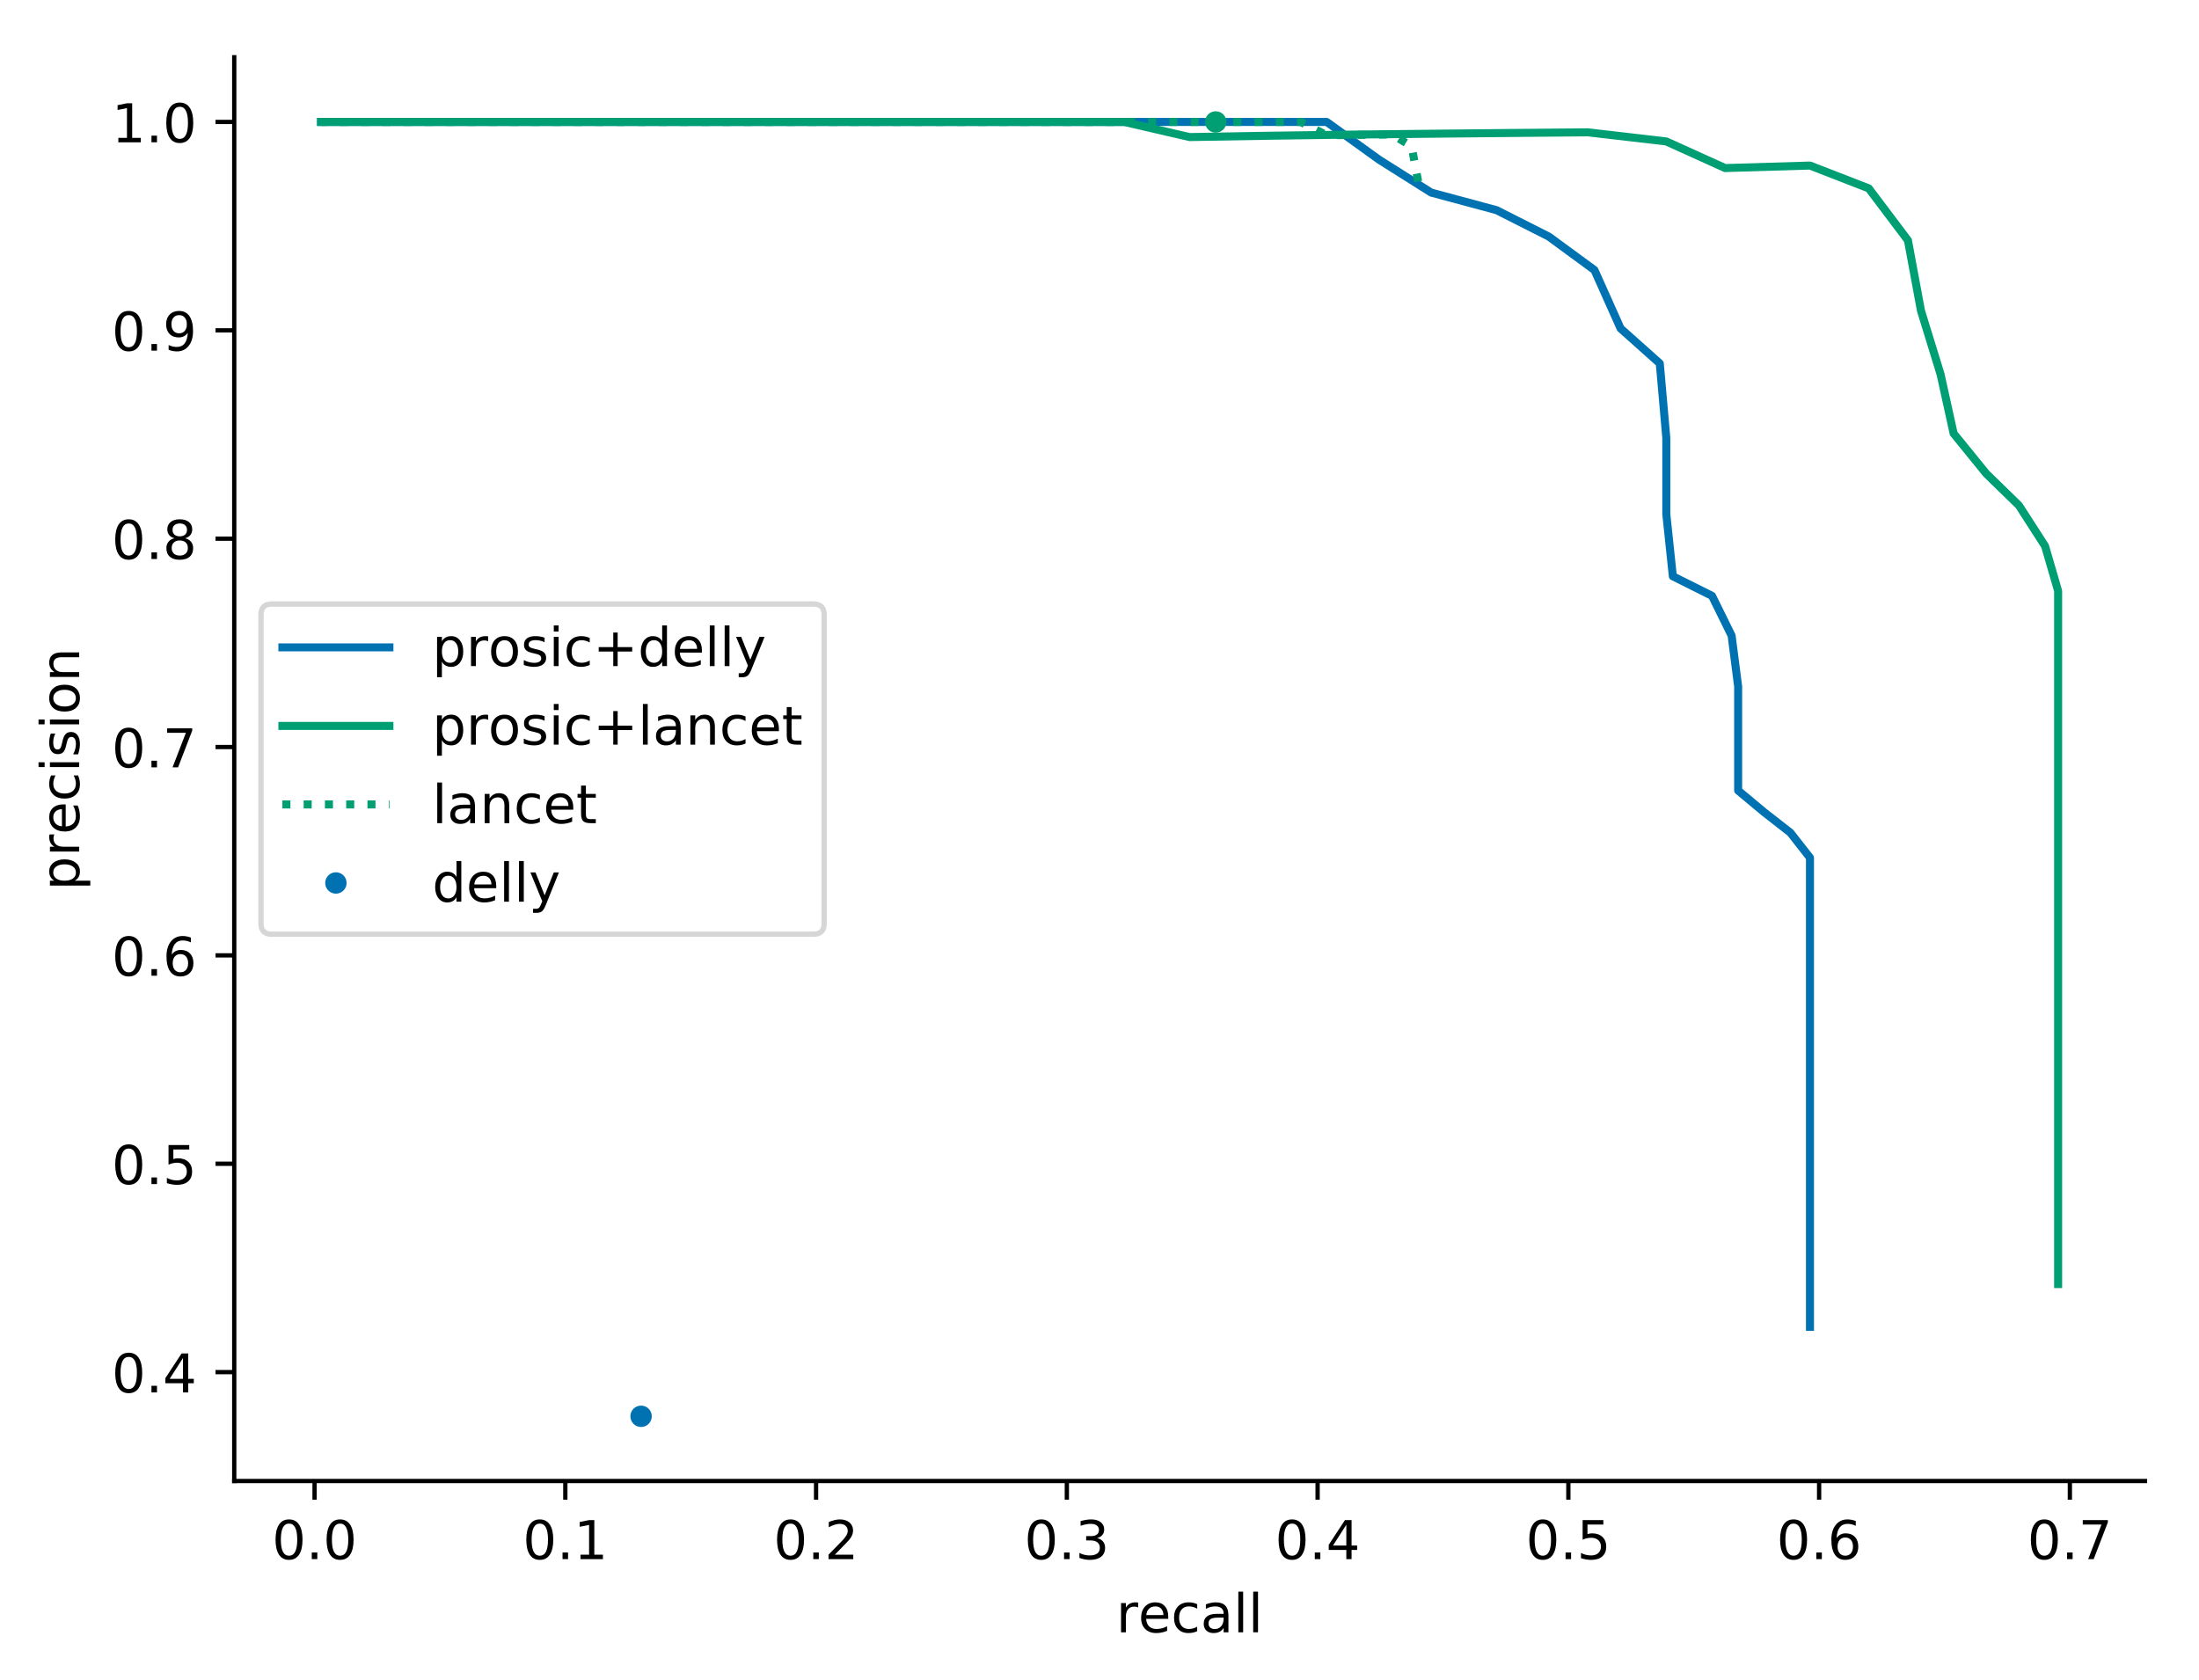
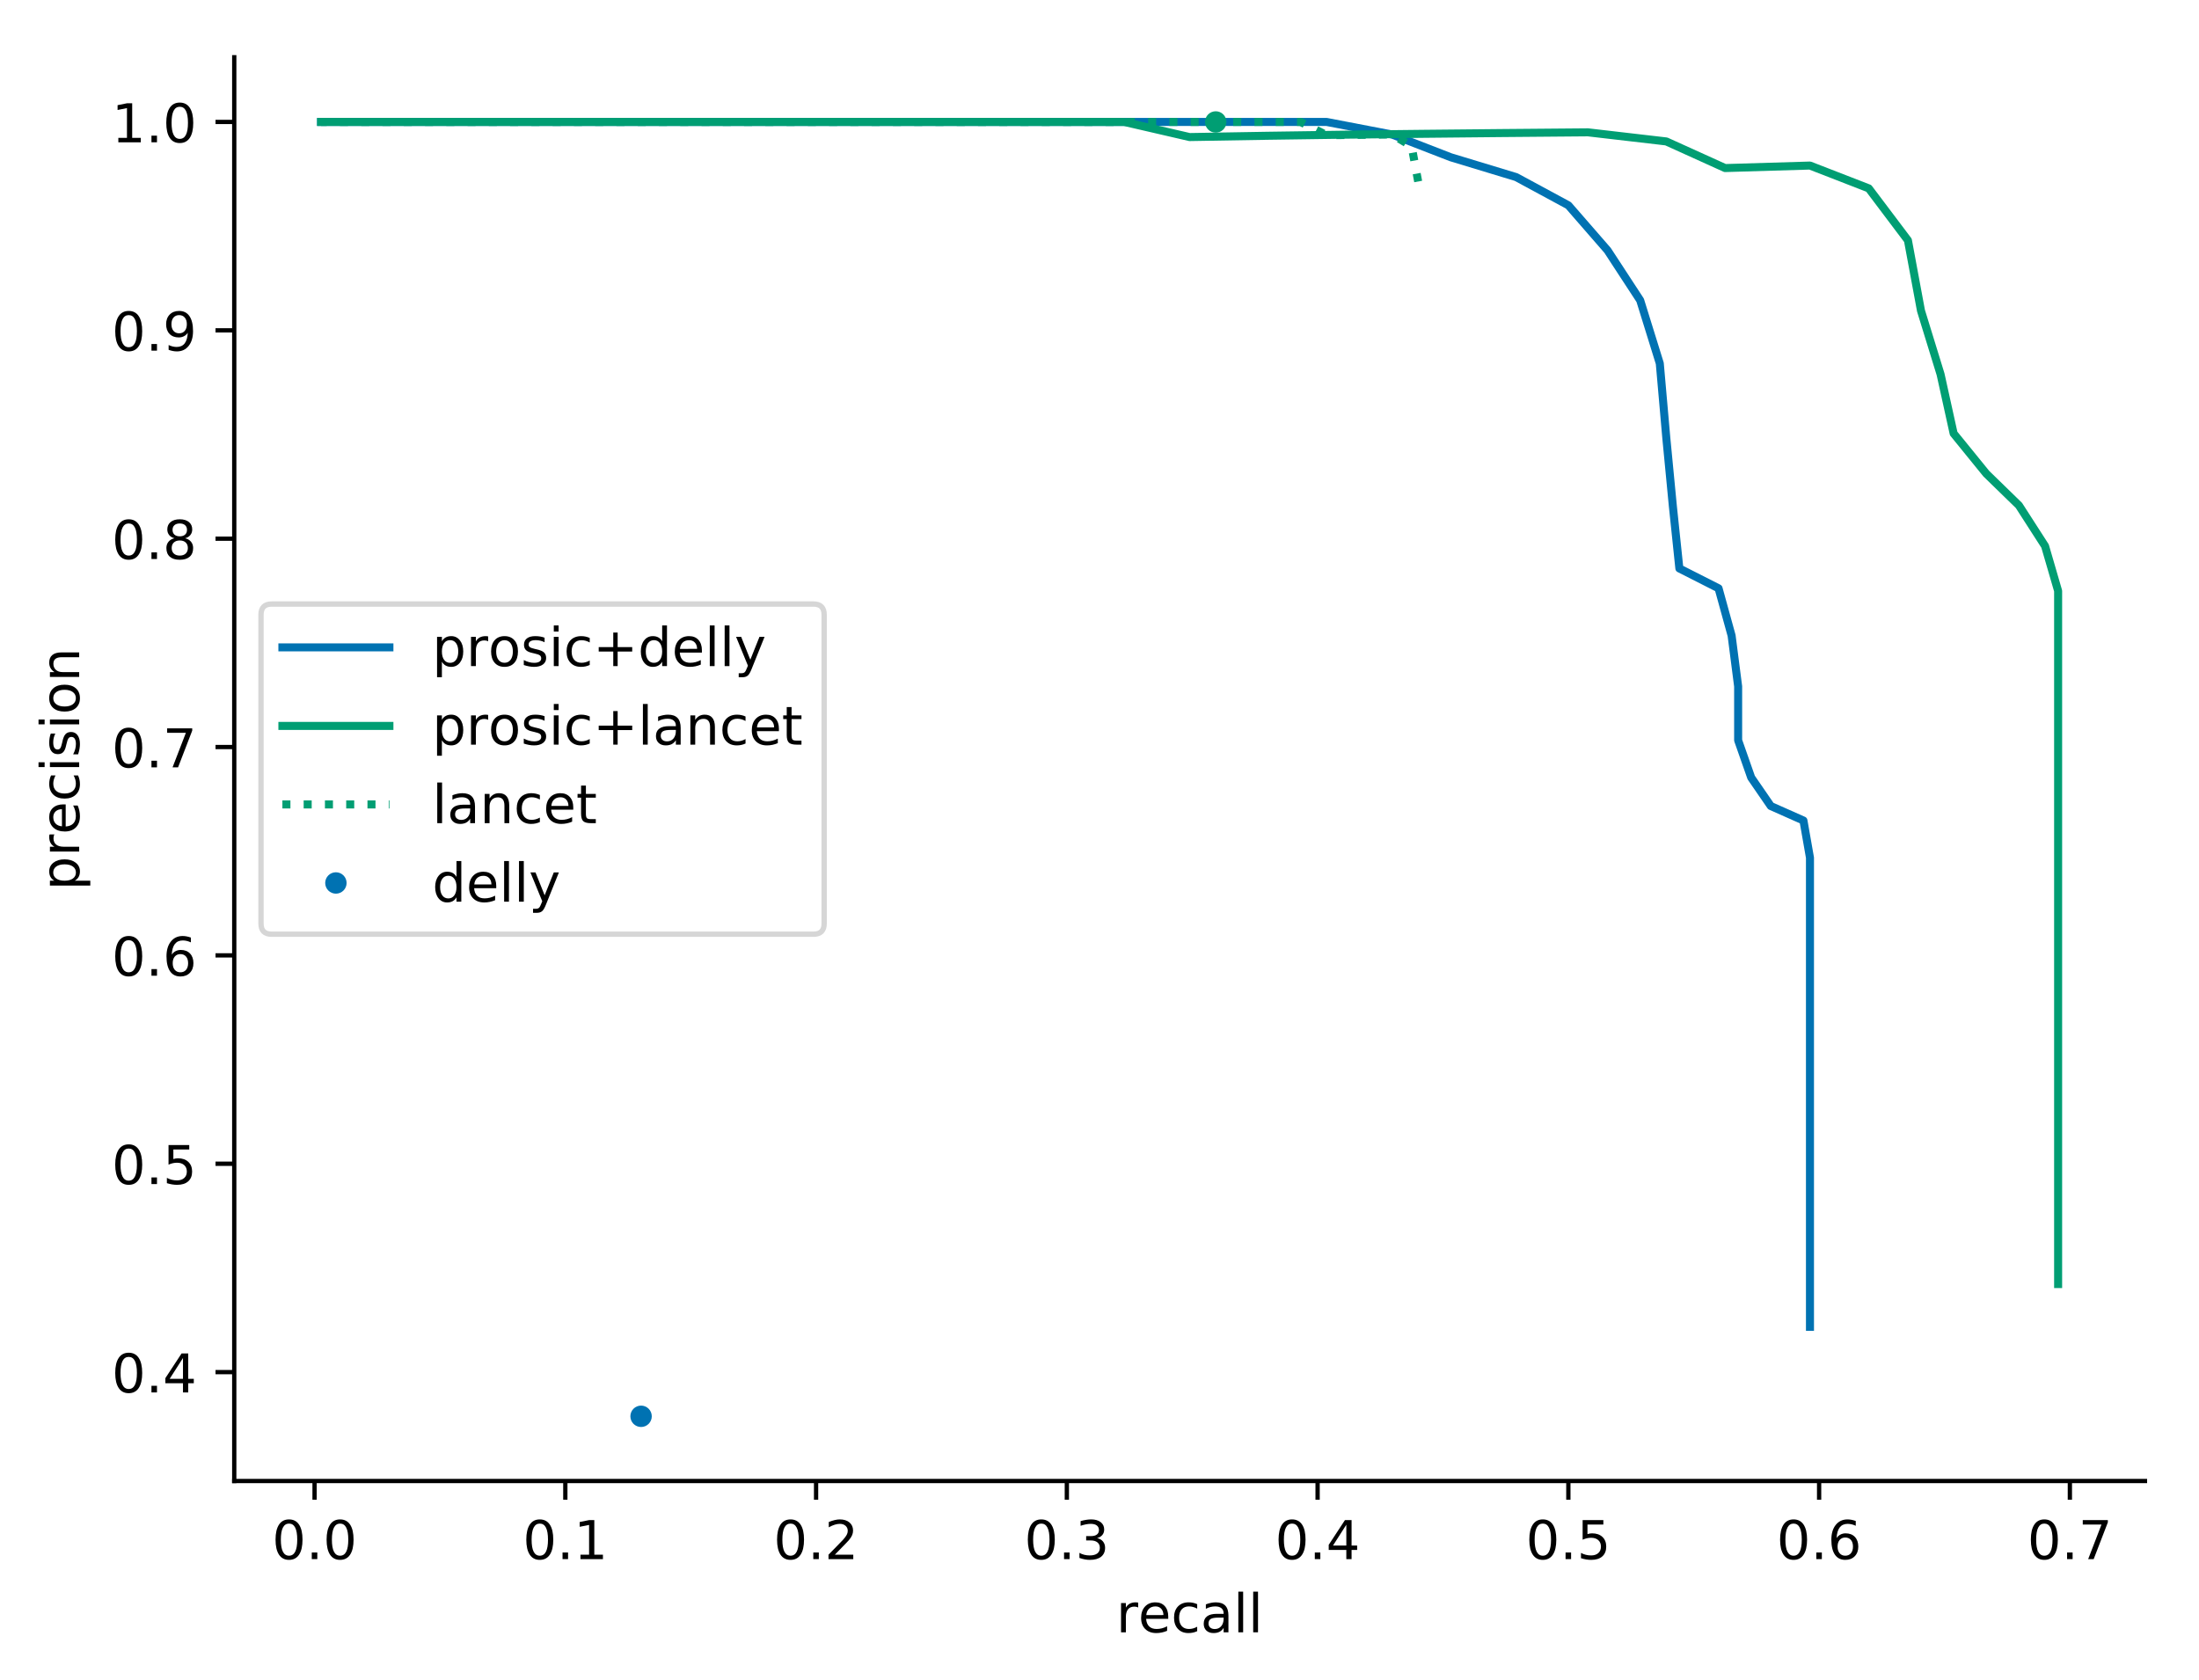
<svg xmlns="http://www.w3.org/2000/svg" xmlns:xlink="http://www.w3.org/1999/xlink" height="314pt" version="1.1" viewBox="0 0 411 314" width="411pt">
  <defs>
    <style type="text/css">
*{stroke-linecap:butt;stroke-linejoin:round;}
  </style>
  </defs>
  <g id="figure_1">
    <g id="patch_1">
      <path d="M 0 314.368  L 411.601 314.368  L 411.601 0  L 0 0  z " style="fill:#ffffff;" />
    </g>
    <g id="axes_1">
      <g id="patch_2">
        <path d="M 43.781 276.812  L 400.901 276.812  L 400.901 10.7  L 43.781 10.7  z " style="fill:#ffffff;" />
      </g>
      <g id="matplotlib.axis_1">
        <g id="xtick_1">
          <g id="line2d_1">
            <defs>
-               <path d="M 0 0  L 0 3.5  " id="mb9bf255357" style="stroke:#000000;stroke-width:0.8;" />
-             </defs>
-             <g>
-               <use style="stroke:#000000;stroke-width:0.8;" x="58.793" xlink:href="#mb9bf255357" y="276.812" />
+               <path d="M 0 0  L 0 3.5  " id="mb956efaef2" style="stroke:#000000;stroke-width:0.8;" />
+             </defs>
+             <g>
+               <use style="stroke:#000000;stroke-width:0.8;" x="58.793" xlink:href="#mb956efaef2" y="276.812" />
            </g>
          </g>
          <g id="text_1">
            <defs>
              <path d="M 31.781 66.406  Q 24.172 66.406 20.328 58.906  Q 16.5 51.422 16.5 36.375  Q 16.5 21.391 20.328 13.891  Q 24.172 6.391 31.781 6.391  Q 39.453 6.391 43.281 13.891  Q 47.125 21.391 47.125 36.375  Q 47.125 51.422 43.281 58.906  Q 39.453 66.406 31.781 66.406  z M 31.781 74.219  Q 44.047 74.219 50.516 64.516  Q 56.984 54.828 56.984 36.375  Q 56.984 17.969 50.516 8.266  Q 44.047 -1.422 31.781 -1.422  Q 19.531 -1.422 13.062 8.266  Q 6.594 17.969 6.594 36.375  Q 6.594 54.828 13.062 64.516  Q 19.531 74.219 31.781 74.219  z " id="DejaVuSans-30" />
              <path d="M 10.688 12.406  L 21 12.406  L 21 0  L 10.688 0  z " id="DejaVuSans-2e" />
            </defs>
            <g transform="translate(50.84191 291.4104)scale(0.1 -0.1)">
              <use xlink:href="#DejaVuSans-30" />
              <use x="63.623" xlink:href="#DejaVuSans-2e" />
              <use x="95.41" xlink:href="#DejaVuSans-30" />
            </g>
          </g>
        </g>
        <g id="xtick_2">
          <g id="line2d_2">
            <g>
-               <use style="stroke:#000000;stroke-width:0.8;" x="105.661" xlink:href="#mb9bf255357" y="276.812" />
+               <use style="stroke:#000000;stroke-width:0.8;" x="105.661" xlink:href="#mb956efaef2" y="276.812" />
            </g>
          </g>
          <g id="text_2">
            <defs>
              <path d="M 12.406 8.297  L 28.516 8.297  L 28.516 63.922  L 10.984 60.406  L 10.984 69.391  L 28.422 72.906  L 38.281 72.906  L 38.281 8.297  L 54.391 8.297  L 54.391 0  L 12.406 0  z " id="DejaVuSans-31" />
            </defs>
            <g transform="translate(97.70933 291.4104)scale(0.1 -0.1)">
              <use xlink:href="#DejaVuSans-30" />
              <use x="63.623" xlink:href="#DejaVuSans-2e" />
              <use x="95.41" xlink:href="#DejaVuSans-31" />
            </g>
          </g>
        </g>
        <g id="xtick_3">
          <g id="line2d_3">
            <g>
-               <use style="stroke:#000000;stroke-width:0.8;" x="152.528" xlink:href="#mb9bf255357" y="276.812" />
+               <use style="stroke:#000000;stroke-width:0.8;" x="152.528" xlink:href="#mb956efaef2" y="276.812" />
            </g>
          </g>
          <g id="text_3">
            <defs>
              <path d="M 19.188 8.297  L 53.609 8.297  L 53.609 0  L 7.328 0  L 7.328 8.297  Q 12.938 14.109 22.625 23.891  Q 32.328 33.688 34.812 36.531  Q 39.547 41.844 41.422 45.531  Q 43.312 49.219 43.312 52.781  Q 43.312 58.594 39.234 62.25  Q 35.156 65.922 28.609 65.922  Q 23.969 65.922 18.812 64.312  Q 13.672 62.703 7.812 59.422  L 7.812 69.391  Q 13.766 71.781 18.938 73  Q 24.125 74.219 28.422 74.219  Q 39.75 74.219 46.484 68.547  Q 53.219 62.891 53.219 53.422  Q 53.219 48.922 51.531 44.891  Q 49.859 40.875 45.406 35.406  Q 44.188 33.984 37.641 27.219  Q 31.109 20.453 19.188 8.297  z " id="DejaVuSans-32" />
            </defs>
            <g transform="translate(144.5768 291.4104)scale(0.1 -0.1)">
              <use xlink:href="#DejaVuSans-30" />
              <use x="63.623" xlink:href="#DejaVuSans-2e" />
              <use x="95.41" xlink:href="#DejaVuSans-32" />
            </g>
          </g>
        </g>
        <g id="xtick_4">
          <g id="line2d_4">
            <g>
-               <use style="stroke:#000000;stroke-width:0.8;" x="199.396" xlink:href="#mb9bf255357" y="276.812" />
+               <use style="stroke:#000000;stroke-width:0.8;" x="199.396" xlink:href="#mb956efaef2" y="276.812" />
            </g>
          </g>
          <g id="text_4">
            <defs>
              <path d="M 40.578 39.312  Q 47.656 37.797 51.625 33  Q 55.609 28.219 55.609 21.188  Q 55.609 10.406 48.188 4.484  Q 40.766 -1.422 27.094 -1.422  Q 22.516 -1.422 17.656 -0.516  Q 12.797 0.391 7.625 2.203  L 7.625 11.719  Q 11.719 9.328 16.594 8.109  Q 21.484 6.891 26.812 6.891  Q 36.078 6.891 40.938 10.547  Q 45.797 14.203 45.797 21.188  Q 45.797 27.641 41.281 31.266  Q 36.766 34.906 28.719 34.906  L 20.219 34.906  L 20.219 43.016  L 29.109 43.016  Q 36.375 43.016 40.234 45.922  Q 44.094 48.828 44.094 54.297  Q 44.094 59.906 40.109 62.906  Q 36.141 65.922 28.719 65.922  Q 24.656 65.922 20.016 65.031  Q 15.375 64.156 9.812 62.312  L 9.812 71.094  Q 15.438 72.656 20.344 73.438  Q 25.25 74.219 29.594 74.219  Q 40.828 74.219 47.359 69.109  Q 53.906 64.016 53.906 55.328  Q 53.906 49.266 50.438 45.094  Q 46.969 40.922 40.578 39.312  z " id="DejaVuSans-33" />
            </defs>
            <g transform="translate(191.4442 291.4104)scale(0.1 -0.1)">
              <use xlink:href="#DejaVuSans-30" />
              <use x="63.623" xlink:href="#DejaVuSans-2e" />
              <use x="95.41" xlink:href="#DejaVuSans-33" />
            </g>
          </g>
        </g>
        <g id="xtick_5">
          <g id="line2d_5">
            <g>
-               <use style="stroke:#000000;stroke-width:0.8;" x="246.263" xlink:href="#mb9bf255357" y="276.812" />
+               <use style="stroke:#000000;stroke-width:0.8;" x="246.263" xlink:href="#mb956efaef2" y="276.812" />
            </g>
          </g>
          <g id="text_5">
            <defs>
              <path d="M 37.797 64.312  L 12.891 25.391  L 37.797 25.391  z M 35.203 72.906  L 47.609 72.906  L 47.609 25.391  L 58.016 25.391  L 58.016 17.188  L 47.609 17.188  L 47.609 0  L 37.797 0  L 37.797 17.188  L 4.891 17.188  L 4.891 26.703  z " id="DejaVuSans-34" />
            </defs>
            <g transform="translate(238.3116 291.4104)scale(0.1 -0.1)">
              <use xlink:href="#DejaVuSans-30" />
              <use x="63.623" xlink:href="#DejaVuSans-2e" />
              <use x="95.41" xlink:href="#DejaVuSans-34" />
            </g>
          </g>
        </g>
        <g id="xtick_6">
          <g id="line2d_6">
            <g>
-               <use style="stroke:#000000;stroke-width:0.8;" x="293.131" xlink:href="#mb9bf255357" y="276.812" />
+               <use style="stroke:#000000;stroke-width:0.8;" x="293.131" xlink:href="#mb956efaef2" y="276.812" />
            </g>
          </g>
          <g id="text_6">
            <defs>
              <path d="M 10.797 72.906  L 49.516 72.906  L 49.516 64.594  L 19.828 64.594  L 19.828 46.734  Q 21.969 47.469 24.109 47.828  Q 26.266 48.188 28.422 48.188  Q 40.625 48.188 47.75 41.5  Q 54.891 34.812 54.891 23.391  Q 54.891 11.625 47.562 5.094  Q 40.234 -1.422 26.906 -1.422  Q 22.312 -1.422 17.547 -0.641  Q 12.797 0.141 7.719 1.703  L 7.719 11.625  Q 12.109 9.234 16.797 8.062  Q 21.484 6.891 26.703 6.891  Q 35.156 6.891 40.078 11.328  Q 45.016 15.766 45.016 23.391  Q 45.016 31 40.078 35.438  Q 35.156 39.891 26.703 39.891  Q 22.75 39.891 18.812 39.016  Q 14.891 38.141 10.797 36.281  z " id="DejaVuSans-35" />
            </defs>
            <g transform="translate(285.179 291.4104)scale(0.1 -0.1)">
              <use xlink:href="#DejaVuSans-30" />
              <use x="63.623" xlink:href="#DejaVuSans-2e" />
              <use x="95.41" xlink:href="#DejaVuSans-35" />
            </g>
          </g>
        </g>
        <g id="xtick_7">
          <g id="line2d_7">
            <g>
-               <use style="stroke:#000000;stroke-width:0.8;" x="339.998" xlink:href="#mb9bf255357" y="276.812" />
+               <use style="stroke:#000000;stroke-width:0.8;" x="339.998" xlink:href="#mb956efaef2" y="276.812" />
            </g>
          </g>
          <g id="text_7">
            <defs>
              <path d="M 33.016 40.375  Q 26.375 40.375 22.484 35.828  Q 18.609 31.297 18.609 23.391  Q 18.609 15.531 22.484 10.953  Q 26.375 6.391 33.016 6.391  Q 39.656 6.391 43.531 10.953  Q 47.406 15.531 47.406 23.391  Q 47.406 31.297 43.531 35.828  Q 39.656 40.375 33.016 40.375  z M 52.594 71.297  L 52.594 62.312  Q 48.875 64.062 45.094 64.984  Q 41.312 65.922 37.594 65.922  Q 27.828 65.922 22.672 59.328  Q 17.531 52.734 16.797 39.406  Q 19.672 43.656 24.016 45.922  Q 28.375 48.188 33.594 48.188  Q 44.578 48.188 50.953 41.516  Q 57.328 34.859 57.328 23.391  Q 57.328 12.156 50.688 5.359  Q 44.047 -1.422 33.016 -1.422  Q 20.359 -1.422 13.672 8.266  Q 6.984 17.969 6.984 36.375  Q 6.984 53.656 15.188 63.938  Q 23.391 74.219 37.203 74.219  Q 40.922 74.219 44.703 73.484  Q 48.484 72.75 52.594 71.297  z " id="DejaVuSans-36" />
            </defs>
            <g transform="translate(332.0464 291.4104)scale(0.1 -0.1)">
              <use xlink:href="#DejaVuSans-30" />
              <use x="63.623" xlink:href="#DejaVuSans-2e" />
              <use x="95.41" xlink:href="#DejaVuSans-36" />
            </g>
          </g>
        </g>
        <g id="xtick_8">
          <g id="line2d_8">
            <g>
-               <use style="stroke:#000000;stroke-width:0.8;" x="386.865" xlink:href="#mb9bf255357" y="276.812" />
+               <use style="stroke:#000000;stroke-width:0.8;" x="386.865" xlink:href="#mb956efaef2" y="276.812" />
            </g>
          </g>
          <g id="text_8">
            <defs>
              <path d="M 8.203 72.906  L 55.078 72.906  L 55.078 68.703  L 28.609 0  L 18.312 0  L 43.219 64.594  L 8.203 64.594  z " id="DejaVuSans-37" />
            </defs>
            <g transform="translate(378.9139 291.4104)scale(0.1 -0.1)">
              <use xlink:href="#DejaVuSans-30" />
              <use x="63.623" xlink:href="#DejaVuSans-2e" />
              <use x="95.41" xlink:href="#DejaVuSans-37" />
            </g>
          </g>
        </g>
        <g id="text_9">
          <defs>
            <path d="M 41.109 46.297  Q 39.594 47.172 37.812 47.578  Q 36.031 48 33.891 48  Q 26.266 48 22.188 43.047  Q 18.109 38.094 18.109 28.812  L 18.109 0  L 9.078 0  L 9.078 54.688  L 18.109 54.688  L 18.109 46.188  Q 20.953 51.172 25.484 53.578  Q 30.031 56 36.531 56  Q 37.453 56 38.578 55.875  Q 39.703 55.766 41.062 55.516  z " id="DejaVuSans-72" />
            <path d="M 56.203 29.594  L 56.203 25.203  L 14.891 25.203  Q 15.484 15.922 20.484 11.062  Q 25.484 6.203 34.422 6.203  Q 39.594 6.203 44.453 7.469  Q 49.312 8.734 54.109 11.281  L 54.109 2.781  Q 49.266 0.734 44.188 -0.344  Q 39.109 -1.422 33.891 -1.422  Q 20.797 -1.422 13.156 6.188  Q 5.516 13.812 5.516 26.812  Q 5.516 40.234 12.766 48.109  Q 20.016 56 32.328 56  Q 43.359 56 49.781 48.891  Q 56.203 41.797 56.203 29.594  z M 47.219 32.234  Q 47.125 39.594 43.094 43.984  Q 39.062 48.391 32.422 48.391  Q 24.906 48.391 20.391 44.141  Q 15.875 39.891 15.188 32.172  z " id="DejaVuSans-65" />
            <path d="M 48.781 52.594  L 48.781 44.188  Q 44.969 46.297 41.141 47.344  Q 37.312 48.391 33.406 48.391  Q 24.656 48.391 19.812 42.844  Q 14.984 37.312 14.984 27.297  Q 14.984 17.281 19.812 11.734  Q 24.656 6.203 33.406 6.203  Q 37.312 6.203 41.141 7.25  Q 44.969 8.297 48.781 10.406  L 48.781 2.094  Q 45.016 0.344 40.984 -0.531  Q 36.969 -1.422 32.422 -1.422  Q 20.062 -1.422 12.781 6.344  Q 5.516 14.109 5.516 27.297  Q 5.516 40.672 12.859 48.328  Q 20.219 56 33.016 56  Q 37.156 56 41.109 55.141  Q 45.062 54.297 48.781 52.594  z " id="DejaVuSans-63" />
            <path d="M 34.281 27.484  Q 23.391 27.484 19.188 25  Q 14.984 22.516 14.984 16.5  Q 14.984 11.719 18.141 8.906  Q 21.297 6.109 26.703 6.109  Q 34.188 6.109 38.703 11.406  Q 43.219 16.703 43.219 25.484  L 43.219 27.484  z M 52.203 31.203  L 52.203 0  L 43.219 0  L 43.219 8.297  Q 40.141 3.328 35.547 0.953  Q 30.953 -1.422 24.312 -1.422  Q 15.922 -1.422 10.953 3.297  Q 6 8.016 6 15.922  Q 6 25.141 12.172 29.828  Q 18.359 34.516 30.609 34.516  L 43.219 34.516  L 43.219 35.406  Q 43.219 41.609 39.141 45  Q 35.062 48.391 27.688 48.391  Q 23 48.391 18.547 47.266  Q 14.109 46.141 10.016 43.891  L 10.016 52.203  Q 14.938 54.109 19.578 55.047  Q 24.219 56 28.609 56  Q 40.484 56 46.344 49.844  Q 52.203 43.703 52.203 31.203  z " id="DejaVuSans-61" />
            <path d="M 9.422 75.984  L 18.406 75.984  L 18.406 0  L 9.422 0  z " id="DejaVuSans-6c" />
          </defs>
          <g transform="translate(208.6194 305.0886)scale(0.1 -0.1)">
            <use xlink:href="#DejaVuSans-72" />
            <use x="41.082" xlink:href="#DejaVuSans-65" />
            <use x="102.605" xlink:href="#DejaVuSans-63" />
            <use x="157.586" xlink:href="#DejaVuSans-61" />
            <use x="218.865" xlink:href="#DejaVuSans-6c" />
            <use x="246.648" xlink:href="#DejaVuSans-6c" />
          </g>
        </g>
      </g>
      <g id="matplotlib.axis_2">
        <g id="ytick_1">
          <g id="line2d_9">
            <defs>
-               <path d="M 0 0  L -3.5 0  " id="ma3bd4b779d" style="stroke:#000000;stroke-width:0.8;" />
-             </defs>
-             <g>
-               <use style="stroke:#000000;stroke-width:0.8;" x="43.781" xlink:href="#ma3bd4b779d" y="256.455" />
+               <path d="M 0 0  L -3.5 0  " id="mf05bc3d911" style="stroke:#000000;stroke-width:0.8;" />
+             </defs>
+             <g>
+               <use style="stroke:#000000;stroke-width:0.8;" x="43.781" xlink:href="#mf05bc3d911" y="256.455" />
            </g>
          </g>
          <g id="text_10">
            <g transform="translate(20.87813 260.2545)scale(0.1 -0.1)">
              <use xlink:href="#DejaVuSans-30" />
              <use x="63.623" xlink:href="#DejaVuSans-2e" />
              <use x="95.41" xlink:href="#DejaVuSans-34" />
            </g>
          </g>
        </g>
        <g id="ytick_2">
          <g id="line2d_10">
            <g>
-               <use style="stroke:#000000;stroke-width:0.8;" x="43.781" xlink:href="#ma3bd4b779d" y="217.512" />
+               <use style="stroke:#000000;stroke-width:0.8;" x="43.781" xlink:href="#mf05bc3d911" y="217.512" />
            </g>
          </g>
          <g id="text_11">
            <g transform="translate(20.87813 221.3113)scale(0.1 -0.1)">
              <use xlink:href="#DejaVuSans-30" />
              <use x="63.623" xlink:href="#DejaVuSans-2e" />
              <use x="95.41" xlink:href="#DejaVuSans-35" />
            </g>
          </g>
        </g>
        <g id="ytick_3">
          <g id="line2d_11">
            <g>
-               <use style="stroke:#000000;stroke-width:0.8;" x="43.781" xlink:href="#ma3bd4b779d" y="178.569" />
+               <use style="stroke:#000000;stroke-width:0.8;" x="43.781" xlink:href="#mf05bc3d911" y="178.569" />
            </g>
          </g>
          <g id="text_12">
            <g transform="translate(20.87813 182.3681)scale(0.1 -0.1)">
              <use xlink:href="#DejaVuSans-30" />
              <use x="63.623" xlink:href="#DejaVuSans-2e" />
              <use x="95.41" xlink:href="#DejaVuSans-36" />
            </g>
          </g>
        </g>
        <g id="ytick_4">
          <g id="line2d_12">
            <g>
-               <use style="stroke:#000000;stroke-width:0.8;" x="43.781" xlink:href="#ma3bd4b779d" y="139.626" />
+               <use style="stroke:#000000;stroke-width:0.8;" x="43.781" xlink:href="#mf05bc3d911" y="139.626" />
            </g>
          </g>
          <g id="text_13">
            <g transform="translate(20.87813 143.4249)scale(0.1 -0.1)">
              <use xlink:href="#DejaVuSans-30" />
              <use x="63.623" xlink:href="#DejaVuSans-2e" />
              <use x="95.41" xlink:href="#DejaVuSans-37" />
            </g>
          </g>
        </g>
        <g id="ytick_5">
          <g id="line2d_13">
            <g>
-               <use style="stroke:#000000;stroke-width:0.8;" x="43.781" xlink:href="#ma3bd4b779d" y="100.682" />
+               <use style="stroke:#000000;stroke-width:0.8;" x="43.781" xlink:href="#mf05bc3d911" y="100.682" />
            </g>
          </g>
          <g id="text_14">
            <defs>
              <path d="M 31.781 34.625  Q 24.75 34.625 20.719 30.859  Q 16.703 27.094 16.703 20.516  Q 16.703 13.922 20.719 10.156  Q 24.75 6.391 31.781 6.391  Q 38.812 6.391 42.859 10.172  Q 46.922 13.969 46.922 20.516  Q 46.922 27.094 42.891 30.859  Q 38.875 34.625 31.781 34.625  z M 21.922 38.812  Q 15.578 40.375 12.031 44.719  Q 8.5 49.078 8.5 55.328  Q 8.5 64.062 14.719 69.141  Q 20.953 74.219 31.781 74.219  Q 42.672 74.219 48.875 69.141  Q 55.078 64.062 55.078 55.328  Q 55.078 49.078 51.531 44.719  Q 48 40.375 41.703 38.812  Q 48.828 37.156 52.797 32.312  Q 56.781 27.484 56.781 20.516  Q 56.781 9.906 50.312 4.234  Q 43.844 -1.422 31.781 -1.422  Q 19.734 -1.422 13.25 4.234  Q 6.781 9.906 6.781 20.516  Q 6.781 27.484 10.781 32.312  Q 14.797 37.156 21.922 38.812  z M 18.312 54.391  Q 18.312 48.734 21.844 45.562  Q 25.391 42.391 31.781 42.391  Q 38.141 42.391 41.719 45.562  Q 45.312 48.734 45.312 54.391  Q 45.312 60.062 41.719 63.234  Q 38.141 66.406 31.781 66.406  Q 25.391 66.406 21.844 63.234  Q 18.312 60.062 18.312 54.391  z " id="DejaVuSans-38" />
            </defs>
            <g transform="translate(20.87813 104.4817)scale(0.1 -0.1)">
              <use xlink:href="#DejaVuSans-30" />
              <use x="63.623" xlink:href="#DejaVuSans-2e" />
              <use x="95.41" xlink:href="#DejaVuSans-38" />
            </g>
          </g>
        </g>
        <g id="ytick_6">
          <g id="line2d_14">
            <g>
-               <use style="stroke:#000000;stroke-width:0.8;" x="43.781" xlink:href="#ma3bd4b779d" y="61.739" />
+               <use style="stroke:#000000;stroke-width:0.8;" x="43.781" xlink:href="#mf05bc3d911" y="61.739" />
            </g>
          </g>
          <g id="text_15">
            <defs>
              <path d="M 10.984 1.516  L 10.984 10.5  Q 14.703 8.734 18.5 7.812  Q 22.312 6.891 25.984 6.891  Q 35.75 6.891 40.891 13.453  Q 46.047 20.016 46.781 33.406  Q 43.953 29.203 39.594 26.953  Q 35.25 24.703 29.984 24.703  Q 19.047 24.703 12.672 31.312  Q 6.297 37.938 6.297 49.422  Q 6.297 60.641 12.938 67.422  Q 19.578 74.219 30.609 74.219  Q 43.266 74.219 49.922 64.516  Q 56.594 54.828 56.594 36.375  Q 56.594 19.141 48.406 8.859  Q 40.234 -1.422 26.422 -1.422  Q 22.703 -1.422 18.891 -0.688  Q 15.094 0.047 10.984 1.516  z M 30.609 32.422  Q 37.25 32.422 41.125 36.953  Q 45.016 41.5 45.016 49.422  Q 45.016 57.281 41.125 61.844  Q 37.25 66.406 30.609 66.406  Q 23.969 66.406 20.094 61.844  Q 16.219 57.281 16.219 49.422  Q 16.219 41.5 20.094 36.953  Q 23.969 32.422 30.609 32.422  z " id="DejaVuSans-39" />
            </defs>
            <g transform="translate(20.87813 65.53844)scale(0.1 -0.1)">
              <use xlink:href="#DejaVuSans-30" />
              <use x="63.623" xlink:href="#DejaVuSans-2e" />
              <use x="95.41" xlink:href="#DejaVuSans-39" />
            </g>
          </g>
        </g>
        <g id="ytick_7">
          <g id="line2d_15">
            <g>
-               <use style="stroke:#000000;stroke-width:0.8;" x="43.781" xlink:href="#ma3bd4b779d" y="22.796" />
+               <use style="stroke:#000000;stroke-width:0.8;" x="43.781" xlink:href="#mf05bc3d911" y="22.796" />
            </g>
          </g>
          <g id="text_16">
            <g transform="translate(20.87813 26.59522)scale(0.1 -0.1)">
              <use xlink:href="#DejaVuSans-31" />
              <use x="63.623" xlink:href="#DejaVuSans-2e" />
              <use x="95.41" xlink:href="#DejaVuSans-30" />
            </g>
          </g>
        </g>
        <g id="text_17">
          <defs>
            <path d="M 18.109 8.203  L 18.109 -20.797  L 9.078 -20.797  L 9.078 54.688  L 18.109 54.688  L 18.109 46.391  Q 20.953 51.266 25.266 53.625  Q 29.594 56 35.594 56  Q 45.562 56 51.781 48.094  Q 58.016 40.188 58.016 27.297  Q 58.016 14.406 51.781 6.484  Q 45.562 -1.422 35.594 -1.422  Q 29.594 -1.422 25.266 0.953  Q 20.953 3.328 18.109 8.203  z M 48.688 27.297  Q 48.688 37.203 44.609 42.844  Q 40.531 48.484 33.406 48.484  Q 26.266 48.484 22.188 42.844  Q 18.109 37.203 18.109 27.297  Q 18.109 17.391 22.188 11.75  Q 26.266 6.109 33.406 6.109  Q 40.531 6.109 44.609 11.75  Q 48.688 17.391 48.688 27.297  z " id="DejaVuSans-70" />
            <path d="M 9.422 54.688  L 18.406 54.688  L 18.406 0  L 9.422 0  z M 9.422 75.984  L 18.406 75.984  L 18.406 64.594  L 9.422 64.594  z " id="DejaVuSans-69" />
            <path d="M 44.281 53.078  L 44.281 44.578  Q 40.484 46.531 36.375 47.5  Q 32.281 48.484 27.875 48.484  Q 21.188 48.484 17.844 46.438  Q 14.5 44.391 14.5 40.281  Q 14.5 37.156 16.891 35.375  Q 19.281 33.594 26.516 31.984  L 29.594 31.297  Q 39.156 29.25 43.188 25.516  Q 47.219 21.781 47.219 15.094  Q 47.219 7.469 41.188 3.016  Q 35.156 -1.422 24.609 -1.422  Q 20.219 -1.422 15.453 -0.562  Q 10.688 0.297 5.422 2  L 5.422 11.281  Q 10.406 8.688 15.234 7.391  Q 20.062 6.109 24.812 6.109  Q 31.156 6.109 34.562 8.281  Q 37.984 10.453 37.984 14.406  Q 37.984 18.062 35.516 20.016  Q 33.062 21.969 24.703 23.781  L 21.578 24.516  Q 13.234 26.266 9.516 29.906  Q 5.812 33.547 5.812 39.891  Q 5.812 47.609 11.281 51.797  Q 16.75 56 26.812 56  Q 31.781 56 36.172 55.266  Q 40.578 54.547 44.281 53.078  z " id="DejaVuSans-73" />
            <path d="M 30.609 48.391  Q 23.391 48.391 19.188 42.75  Q 14.984 37.109 14.984 27.297  Q 14.984 17.484 19.156 11.844  Q 23.344 6.203 30.609 6.203  Q 37.797 6.203 41.984 11.859  Q 46.188 17.531 46.188 27.297  Q 46.188 37.016 41.984 42.703  Q 37.797 48.391 30.609 48.391  z M 30.609 56  Q 42.328 56 49.016 48.375  Q 55.719 40.766 55.719 27.297  Q 55.719 13.875 49.016 6.219  Q 42.328 -1.422 30.609 -1.422  Q 18.844 -1.422 12.172 6.219  Q 5.516 13.875 5.516 27.297  Q 5.516 40.766 12.172 48.375  Q 18.844 56 30.609 56  z " id="DejaVuSans-6f" />
            <path d="M 54.891 33.016  L 54.891 0  L 45.906 0  L 45.906 32.719  Q 45.906 40.484 42.875 44.328  Q 39.844 48.188 33.797 48.188  Q 26.516 48.188 22.312 43.547  Q 18.109 38.922 18.109 30.906  L 18.109 0  L 9.078 0  L 9.078 54.688  L 18.109 54.688  L 18.109 46.188  Q 21.344 51.125 25.703 53.562  Q 30.078 56 35.797 56  Q 45.219 56 50.047 50.172  Q 54.891 44.344 54.891 33.016  z " id="DejaVuSans-6e" />
          </defs>
          <g transform="translate(14.79844 166.4208)rotate(-90)scale(0.1 -0.1)">
            <use xlink:href="#DejaVuSans-70" />
            <use x="63.477" xlink:href="#DejaVuSans-72" />
            <use x="104.559" xlink:href="#DejaVuSans-65" />
            <use x="166.082" xlink:href="#DejaVuSans-63" />
            <use x="221.062" xlink:href="#DejaVuSans-69" />
            <use x="248.846" xlink:href="#DejaVuSans-73" />
            <use x="300.945" xlink:href="#DejaVuSans-69" />
            <use x="328.729" xlink:href="#DejaVuSans-6f" />
            <use x="389.91" xlink:href="#DejaVuSans-6e" />
          </g>
        </g>
      </g>
      <g id="line2d_16">
-         <path clip-path="url(#p66e78f3468)" d="M 60.014 22.796  L 73.44 22.796  L 86.865 22.796  L 100.291 22.796  L 113.716 22.796  L 127.142 22.796  L 140.567 22.796  L 153.993 22.796  L 167.418 22.796  L 180.844 22.796  L 194.27 22.796  L 207.695 22.796  L 221.121 22.796  L 234.546 22.796  L 247.972 22.796  L 257.736 29.834  L 267.5 35.997  L 279.705 39.28  L 289.469 44.215  L 298.013 50.481  L 302.895 61.388  L 310.218 67.923  L 311.438 81.849  L 311.438 96.101  L 312.659 107.71  L 319.982 111.367  L 323.643 118.802  L 324.864 128.294  L 324.864 138.369  L 324.864 147.754  L 329.746 151.825  L 334.628 155.634  L 338.289 160.307  L 338.289 168.567  L 338.289 175.677  L 338.289 182.383  L 338.289 188.719  L 338.289 194.716  L 338.289 200.399  L 338.289 205.793  L 338.289 210.919  L 338.289 215.797  L 338.289 220.443  L 338.289 224.875  L 338.289 229.107  L 338.289 233.152  L 338.289 237.022  L 338.289 240.728  L 338.289 244.281  L 338.289 247.993  " style="fill:none;stroke:#0072b2;stroke-linecap:square;stroke-width:1.5;" />
+         <path clip-path="url(#p9d963c5992)" d="M 60.014 22.796  L 73.44 22.796  L 86.865 22.796  L 100.291 22.796  L 113.716 22.796  L 127.142 22.796  L 140.567 22.796  L 153.993 22.796  L 167.418 22.796  L 180.844 22.796  L 194.27 22.796  L 207.695 22.796  L 221.121 22.796  L 234.546 22.796  L 247.972 22.796  L 260.177 25.142  L 271.161 29.397  L 283.367 33.098  L 293.131 38.373  L 300.454 46.789  L 306.556 56.126  L 310.218 67.923  L 311.438 81.849  L 312.659 94.574  L 313.879 106.246  L 321.202 109.961  L 323.643 118.802  L 324.864 128.294  L 324.864 138.369  L 327.305 145.328  L 330.966 150.652  L 337.069 153.364  L 338.289 160.307  L 338.289 168.567  L 338.289 175.677  L 338.289 182.383  L 338.289 188.719  L 338.289 194.716  L 338.289 200.399  L 338.289 205.793  L 338.289 210.919  L 338.289 215.797  L 338.289 220.443  L 338.289 224.875  L 338.289 229.107  L 338.289 233.152  L 338.289 237.022  L 338.289 240.728  L 338.289 244.281  L 338.289 247.993  " style="fill:none;stroke:#0072b2;stroke-linecap:square;stroke-width:1.5;" />
      </g>
      <g id="line2d_17">
-         <path clip-path="url(#p66e78f3468)" d="M 60.014 22.796  L 73.44 22.796  L 89.306 22.796  L 103.952 22.796  L 119.819 22.796  L 134.465 22.796  L 150.331 22.796  L 164.977 22.796  L 179.624 22.796  L 194.27 22.796  L 210.136 22.796  L 222.341 25.618  L 236.987 25.375  L 250.413 25.185  L 266.279 25.009  L 280.926 24.867  L 296.792 24.733  L 311.438 26.436  L 322.423 31.412  L 338.289 30.943  L 349.274 35.208  L 356.597 44.923  L 359.038 58.071  L 362.699 69.959  L 365.14 81.017  L 371.243 88.528  L 377.345 94.471  L 382.228 102.061  L 384.669 110.446  L 384.669 121.224  L 384.669 130.511  L 384.669 139.926  L 384.669 148.075  L 384.669 156.369  L 384.669 164.159  L 384.669 170.94  L 384.669 177.88  L 384.669 183.94  L 384.669 190.162  L 384.669 195.612  L 384.669 201.221  L 384.669 206.147  L 384.669 211.231  L 384.669 215.706  L 384.669 220.334  L 384.669 224.417  L 384.669 228.648  L 384.669 232.389  L 384.669 236.272  L 384.669 239.992  " style="fill:none;stroke:#009e73;stroke-linecap:square;stroke-width:1.5;" />
+         <path clip-path="url(#p9d963c5992)" d="M 60.014 22.796  L 73.44 22.796  L 89.306 22.796  L 103.952 22.796  L 119.819 22.796  L 134.465 22.796  L 150.331 22.796  L 164.977 22.796  L 179.624 22.796  L 194.27 22.796  L 210.136 22.796  L 222.341 25.618  L 236.987 25.375  L 250.413 25.185  L 266.279 25.009  L 280.926 24.867  L 296.792 24.733  L 311.438 26.436  L 322.423 31.412  L 338.289 30.943  L 349.274 35.208  L 356.597 44.923  L 359.038 58.071  L 362.699 69.959  L 365.14 81.017  L 371.243 88.528  L 377.345 94.471  L 382.228 102.061  L 384.669 110.446  L 384.669 121.224  L 384.669 130.511  L 384.669 139.926  L 384.669 148.075  L 384.669 156.369  L 384.669 164.159  L 384.669 170.94  L 384.669 177.88  L 384.669 183.94  L 384.669 190.162  L 384.669 195.612  L 384.669 201.221  L 384.669 206.147  L 384.669 211.231  L 384.669 215.706  L 384.669 220.334  L 384.669 224.417  L 384.669 228.648  L 384.669 232.389  L 384.669 236.272  L 384.669 239.992  " style="fill:none;stroke:#009e73;stroke-linecap:square;stroke-width:1.5;" />
      </g>
      <g id="line2d_18">
-         <path clip-path="url(#p66e78f3468)" d="M 265.059 33.923  L 263.838 27.351  L 260.177 25.128  L 256.515 25.171  L 251.633 25.23  L 247.972 25.276  L 243.09 22.796  L 240.649 22.796  L 235.767 22.796  L 232.105 22.796  L 228.444 22.796  L 223.562 22.796  L 219.9 22.796  L 215.018 22.796  L 211.357 22.796  L 206.475 22.796  L 202.813 22.796  L 197.931 22.796  L 194.27 22.796  L 189.388 22.796  L 185.726 22.796  L 180.844 22.796  L 175.962 22.796  L 172.301 22.796  L 167.418 22.796  L 164.977 22.796  L 158.875 22.796  L 155.213 22.796  L 150.331 22.796  L 146.67 22.796  L 141.788 22.796  L 136.906 22.796  L 133.244 22.796  L 128.362 22.796  L 124.701 22.796  L 119.819 22.796  L 116.157 22.796  L 111.275 22.796  L 107.614 22.796  L 102.732 22.796  L 97.85 22.796  L 94.188 22.796  L 89.306 22.796  L 85.645 22.796  L 80.763 22.796  L 77.101 22.796  L 72.219 22.796  L 68.558 22.796  L 63.675 22.796  L 60.014 22.796  " style="fill:none;stroke:#009e73;stroke-dasharray:1.5,2.475;stroke-dashoffset:0;stroke-width:1.5;" />
+         <path clip-path="url(#p9d963c5992)" d="M 265.059 33.923  L 263.838 27.351  L 260.177 25.128  L 256.515 25.171  L 251.633 25.23  L 247.972 25.276  L 243.09 22.796  L 240.649 22.796  L 235.767 22.796  L 232.105 22.796  L 228.444 22.796  L 223.562 22.796  L 219.9 22.796  L 215.018 22.796  L 211.357 22.796  L 206.475 22.796  L 202.813 22.796  L 197.931 22.796  L 194.27 22.796  L 189.388 22.796  L 185.726 22.796  L 180.844 22.796  L 175.962 22.796  L 172.301 22.796  L 167.418 22.796  L 164.977 22.796  L 158.875 22.796  L 155.213 22.796  L 150.331 22.796  L 146.67 22.796  L 141.788 22.796  L 136.906 22.796  L 133.244 22.796  L 128.362 22.796  L 124.701 22.796  L 119.819 22.796  L 116.157 22.796  L 111.275 22.796  L 107.614 22.796  L 102.732 22.796  L 97.85 22.796  L 94.188 22.796  L 89.306 22.796  L 85.645 22.796  L 80.763 22.796  L 77.101 22.796  L 72.219 22.796  L 68.558 22.796  L 63.675 22.796  L 60.014 22.796  " style="fill:none;stroke:#009e73;stroke-dasharray:1.5,2.475;stroke-dashoffset:0;stroke-width:1.5;" />
      </g>
      <g id="line2d_19">
        <defs>
-           <path d="M 0 1.5  C 0.398 1.5 0.779 1.342 1.061 1.061  C 1.342 0.779 1.5 0.398 1.5 0  C 1.5 -0.398 1.342 -0.779 1.061 -1.061  C 0.779 -1.342 0.398 -1.5 0 -1.5  C -0.398 -1.5 -0.779 -1.342 -1.061 -1.061  C -1.342 -0.779 -1.5 -0.398 -1.5 0  C -1.5 0.398 -1.342 0.779 -1.061 1.061  C -0.779 1.342 -0.398 1.5 0 1.5  z " id="m381c2607dd" style="stroke:#0072b2;" />
+           <path d="M 0 1.5  C 0.398 1.5 0.779 1.342 1.061 1.061  C 1.342 0.779 1.5 0.398 1.5 0  C 1.5 -0.398 1.342 -0.779 1.061 -1.061  C 0.779 -1.342 0.398 -1.5 0 -1.5  C -0.398 -1.5 -0.779 -1.342 -1.061 -1.061  C -1.342 -0.779 -1.5 -0.398 -1.5 0  C -1.5 0.398 -1.342 0.779 -1.061 1.061  C -0.779 1.342 -0.398 1.5 0 1.5  z " id="m241e8709b1" style="stroke:#0072b2;" />
        </defs>
-         <g clip-path="url(#p66e78f3468)">
-           <use style="fill:#0072b2;stroke:#0072b2;" x="119.819" xlink:href="#m381c2607dd" y="264.716" />
+         <g clip-path="url(#p9d963c5992)">
+           <use style="fill:#0072b2;stroke:#0072b2;" x="119.819" xlink:href="#m241e8709b1" y="264.716" />
        </g>
      </g>
      <g id="line2d_20">
        <defs>
-           <path d="M 0 1.5  C 0.398 1.5 0.779 1.342 1.061 1.061  C 1.342 0.779 1.5 0.398 1.5 0  C 1.5 -0.398 1.342 -0.779 1.061 -1.061  C 0.779 -1.342 0.398 -1.5 0 -1.5  C -0.398 -1.5 -0.779 -1.342 -1.061 -1.061  C -1.342 -0.779 -1.5 -0.398 -1.5 0  C -1.5 0.398 -1.342 0.779 -1.061 1.061  C -0.779 1.342 -0.398 1.5 0 1.5  z " id="m0ecb02e894" style="stroke:#009e73;" />
+           <path d="M 0 1.5  C 0.398 1.5 0.779 1.342 1.061 1.061  C 1.342 0.779 1.5 0.398 1.5 0  C 1.5 -0.398 1.342 -0.779 1.061 -1.061  C 0.779 -1.342 0.398 -1.5 0 -1.5  C -0.398 -1.5 -0.779 -1.342 -1.061 -1.061  C -1.342 -0.779 -1.5 -0.398 -1.5 0  C -1.5 0.398 -1.342 0.779 -1.061 1.061  C -0.779 1.342 -0.398 1.5 0 1.5  z " id="mb17e9c2fa8" style="stroke:#009e73;" />
        </defs>
-         <g clip-path="url(#p66e78f3468)">
-           <use style="fill:#009e73;stroke:#009e73;" x="227.223" xlink:href="#m0ecb02e894" y="22.796" />
+         <g clip-path="url(#p9d963c5992)">
+           <use style="fill:#009e73;stroke:#009e73;" x="227.223" xlink:href="#mb17e9c2fa8" y="22.796" />
        </g>
      </g>
      <g id="patch_3">
        <path d="M 43.781 276.812  L 43.781 10.7  " style="fill:none;stroke:#000000;stroke-linecap:square;stroke-linejoin:miter;stroke-width:0.8;" />
      </g>
      <g id="patch_4">
        <path d="M 43.781 276.812  L 400.901 276.812  " style="fill:none;stroke:#000000;stroke-linecap:square;stroke-linejoin:miter;stroke-width:0.8;" />
      </g>
      <g id="legend_1">
        <g id="patch_5">
          <path d="M 50.781 174.612  L 152.037 174.612  Q 154.037 174.612 154.037 172.612  L 154.037 114.9  Q 154.037 112.9 152.037 112.9  L 50.781 112.9  Q 48.781 112.9 48.781 114.9  L 48.781 172.612  Q 48.781 174.612 50.781 174.612  z " style="fill:#ffffff;opacity:0.8;stroke:#cccccc;stroke-linejoin:miter;" />
        </g>
        <g id="line2d_21">
          <path d="M 52.781 120.998  L 72.781 120.998  " style="fill:none;stroke:#0072b2;stroke-linecap:square;stroke-width:1.5;" />
        </g>
        <g id="line2d_22" />
        <g id="text_18">
          <defs>
            <path d="M 46 62.703  L 46 35.5  L 73.188 35.5  L 73.188 27.203  L 46 27.203  L 46 0  L 37.797 0  L 37.797 27.203  L 10.594 27.203  L 10.594 35.5  L 37.797 35.5  L 37.797 62.703  z " id="DejaVuSans-2b" />
            <path d="M 45.406 46.391  L 45.406 75.984  L 54.391 75.984  L 54.391 0  L 45.406 0  L 45.406 8.203  Q 42.578 3.328 38.25 0.953  Q 33.938 -1.422 27.875 -1.422  Q 17.969 -1.422 11.734 6.484  Q 5.516 14.406 5.516 27.297  Q 5.516 40.188 11.734 48.094  Q 17.969 56 27.875 56  Q 33.938 56 38.25 53.625  Q 42.578 51.266 45.406 46.391  z M 14.797 27.297  Q 14.797 17.391 18.875 11.75  Q 22.953 6.109 30.078 6.109  Q 37.203 6.109 41.297 11.75  Q 45.406 17.391 45.406 27.297  Q 45.406 37.203 41.297 42.844  Q 37.203 48.484 30.078 48.484  Q 22.953 48.484 18.875 42.844  Q 14.797 37.203 14.797 27.297  z " id="DejaVuSans-64" />
            <path d="M 32.172 -5.078  Q 28.375 -14.844 24.75 -17.812  Q 21.141 -20.797 15.094 -20.797  L 7.906 -20.797  L 7.906 -13.281  L 13.188 -13.281  Q 16.891 -13.281 18.938 -11.516  Q 21 -9.766 23.484 -3.219  L 25.094 0.875  L 2.984 54.688  L 12.5 54.688  L 29.594 11.922  L 46.688 54.688  L 56.203 54.688  z " id="DejaVuSans-79" />
          </defs>
          <g transform="translate(80.78125 124.4982)scale(0.1 -0.1)">
            <use xlink:href="#DejaVuSans-70" />
            <use x="63.477" xlink:href="#DejaVuSans-72" />
            <use x="104.559" xlink:href="#DejaVuSans-6f" />
            <use x="165.74" xlink:href="#DejaVuSans-73" />
            <use x="217.84" xlink:href="#DejaVuSans-69" />
            <use x="245.623" xlink:href="#DejaVuSans-63" />
            <use x="300.604" xlink:href="#DejaVuSans-2b" />
            <use x="384.393" xlink:href="#DejaVuSans-64" />
            <use x="447.869" xlink:href="#DejaVuSans-65" />
            <use x="509.393" xlink:href="#DejaVuSans-6c" />
            <use x="537.176" xlink:href="#DejaVuSans-6c" />
            <use x="564.959" xlink:href="#DejaVuSans-79" />
          </g>
        </g>
        <g id="line2d_23">
          <path d="M 52.781 135.676  L 72.781 135.676  " style="fill:none;stroke:#009e73;stroke-linecap:square;stroke-width:1.5;" />
        </g>
        <g id="line2d_24" />
        <g id="text_19">
          <defs>
            <path d="M 18.312 70.219  L 18.312 54.688  L 36.812 54.688  L 36.812 47.703  L 18.312 47.703  L 18.312 18.016  Q 18.312 11.328 20.141 9.422  Q 21.969 7.516 27.594 7.516  L 36.812 7.516  L 36.812 0  L 27.594 0  Q 17.188 0 13.234 3.875  Q 9.281 7.766 9.281 18.016  L 9.281 47.703  L 2.688 47.703  L 2.688 54.688  L 9.281 54.688  L 9.281 70.219  z " id="DejaVuSans-74" />
          </defs>
          <g transform="translate(80.78125 139.1763)scale(0.1 -0.1)">
            <use xlink:href="#DejaVuSans-70" />
            <use x="63.477" xlink:href="#DejaVuSans-72" />
            <use x="104.559" xlink:href="#DejaVuSans-6f" />
            <use x="165.74" xlink:href="#DejaVuSans-73" />
            <use x="217.84" xlink:href="#DejaVuSans-69" />
            <use x="245.623" xlink:href="#DejaVuSans-63" />
            <use x="300.604" xlink:href="#DejaVuSans-2b" />
            <use x="384.393" xlink:href="#DejaVuSans-6c" />
            <use x="412.176" xlink:href="#DejaVuSans-61" />
            <use x="473.455" xlink:href="#DejaVuSans-6e" />
            <use x="536.834" xlink:href="#DejaVuSans-63" />
            <use x="591.814" xlink:href="#DejaVuSans-65" />
            <use x="653.338" xlink:href="#DejaVuSans-74" />
          </g>
        </g>
        <g id="line2d_25">
          <path d="M 52.781 150.354  L 72.781 150.354  " style="fill:none;stroke:#009e73;stroke-dasharray:1.5,2.475;stroke-dashoffset:0;stroke-width:1.5;" />
        </g>
        <g id="line2d_26" />
        <g id="text_20">
          <g transform="translate(80.78125 153.8544)scale(0.1 -0.1)">
            <use xlink:href="#DejaVuSans-6c" />
            <use x="27.783" xlink:href="#DejaVuSans-61" />
            <use x="89.062" xlink:href="#DejaVuSans-6e" />
            <use x="152.441" xlink:href="#DejaVuSans-63" />
            <use x="207.422" xlink:href="#DejaVuSans-65" />
            <use x="268.945" xlink:href="#DejaVuSans-74" />
          </g>
        </g>
        <g id="line2d_27" />
        <g id="line2d_28">
          <g>
-             <use style="fill:#0072b2;stroke:#0072b2;" x="62.781" xlink:href="#m381c2607dd" y="165.033" />
+             <use style="fill:#0072b2;stroke:#0072b2;" x="62.781" xlink:href="#m241e8709b1" y="165.033" />
          </g>
        </g>
        <g id="text_21">
          <g transform="translate(80.78125 168.5326)scale(0.1 -0.1)">
            <use xlink:href="#DejaVuSans-64" />
            <use x="63.477" xlink:href="#DejaVuSans-65" />
            <use x="125" xlink:href="#DejaVuSans-6c" />
            <use x="152.783" xlink:href="#DejaVuSans-6c" />
            <use x="180.566" xlink:href="#DejaVuSans-79" />
          </g>
        </g>
      </g>
    </g>
  </g>
  <defs>
-     <clipPath id="p66e78f3468">
+     <clipPath id="p9d963c5992">
      <rect height="266.112" width="357.12" x="43.781" y="10.7" />
    </clipPath>
  </defs>
</svg>
